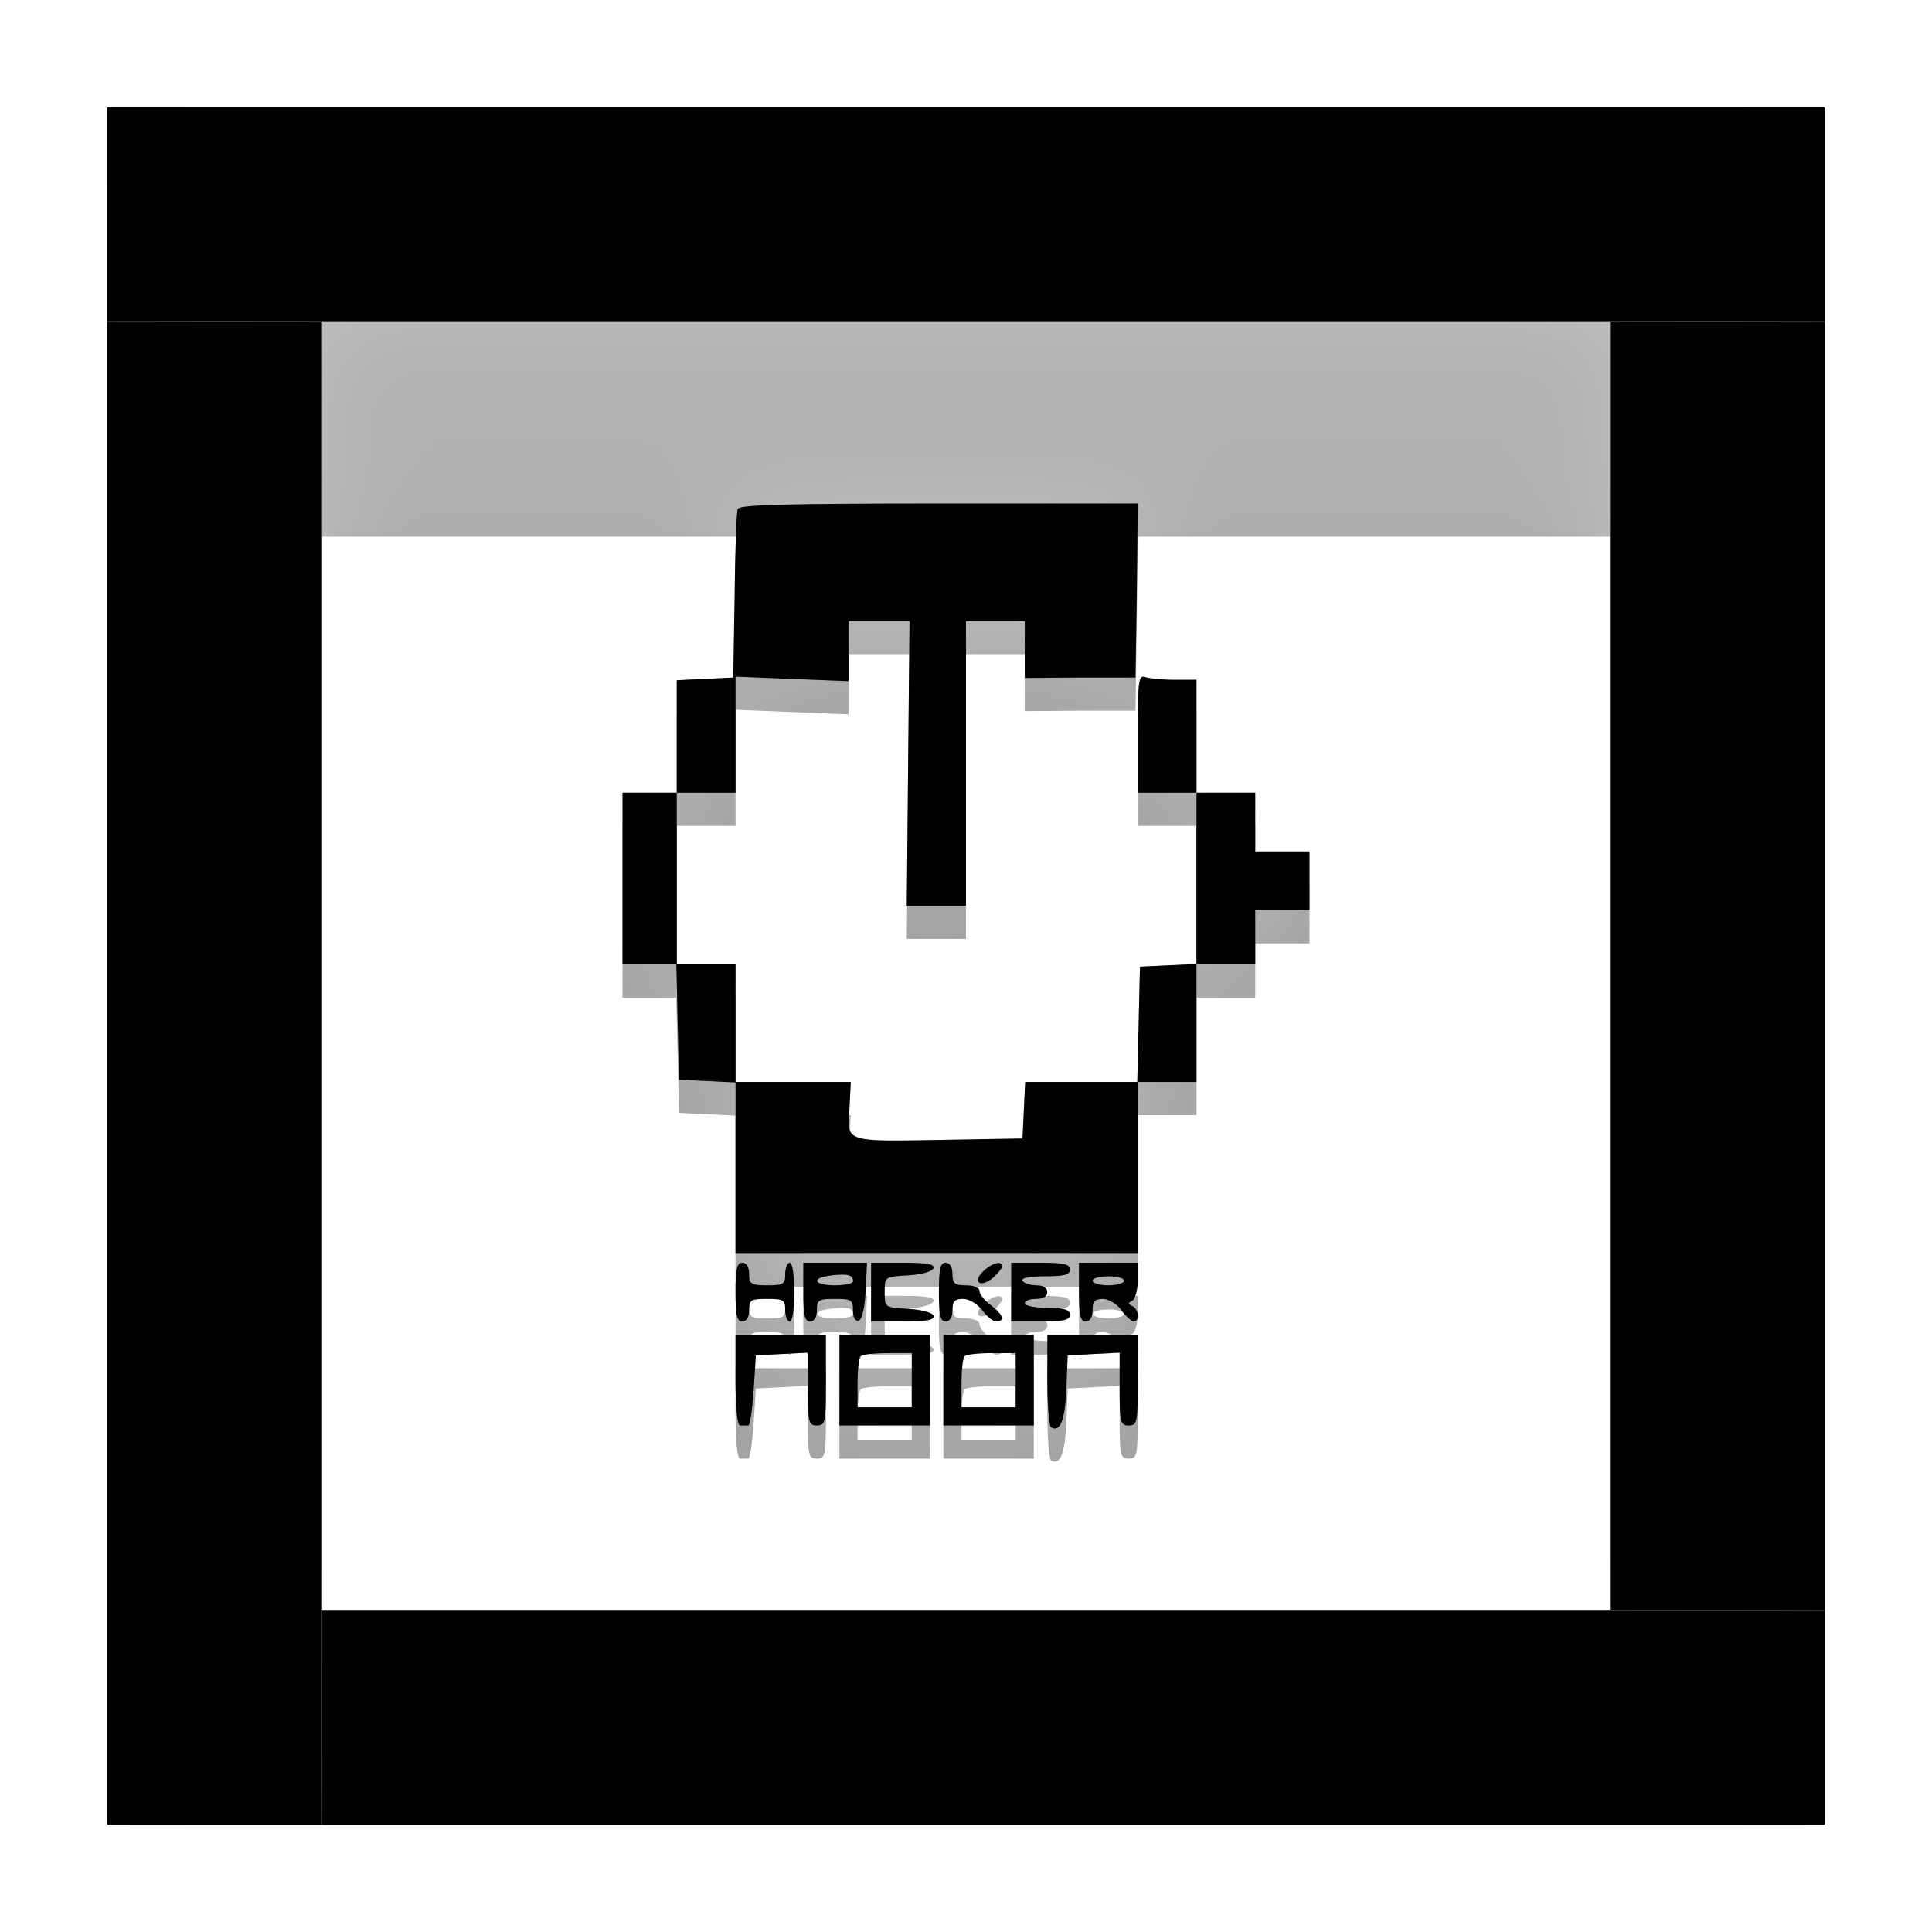
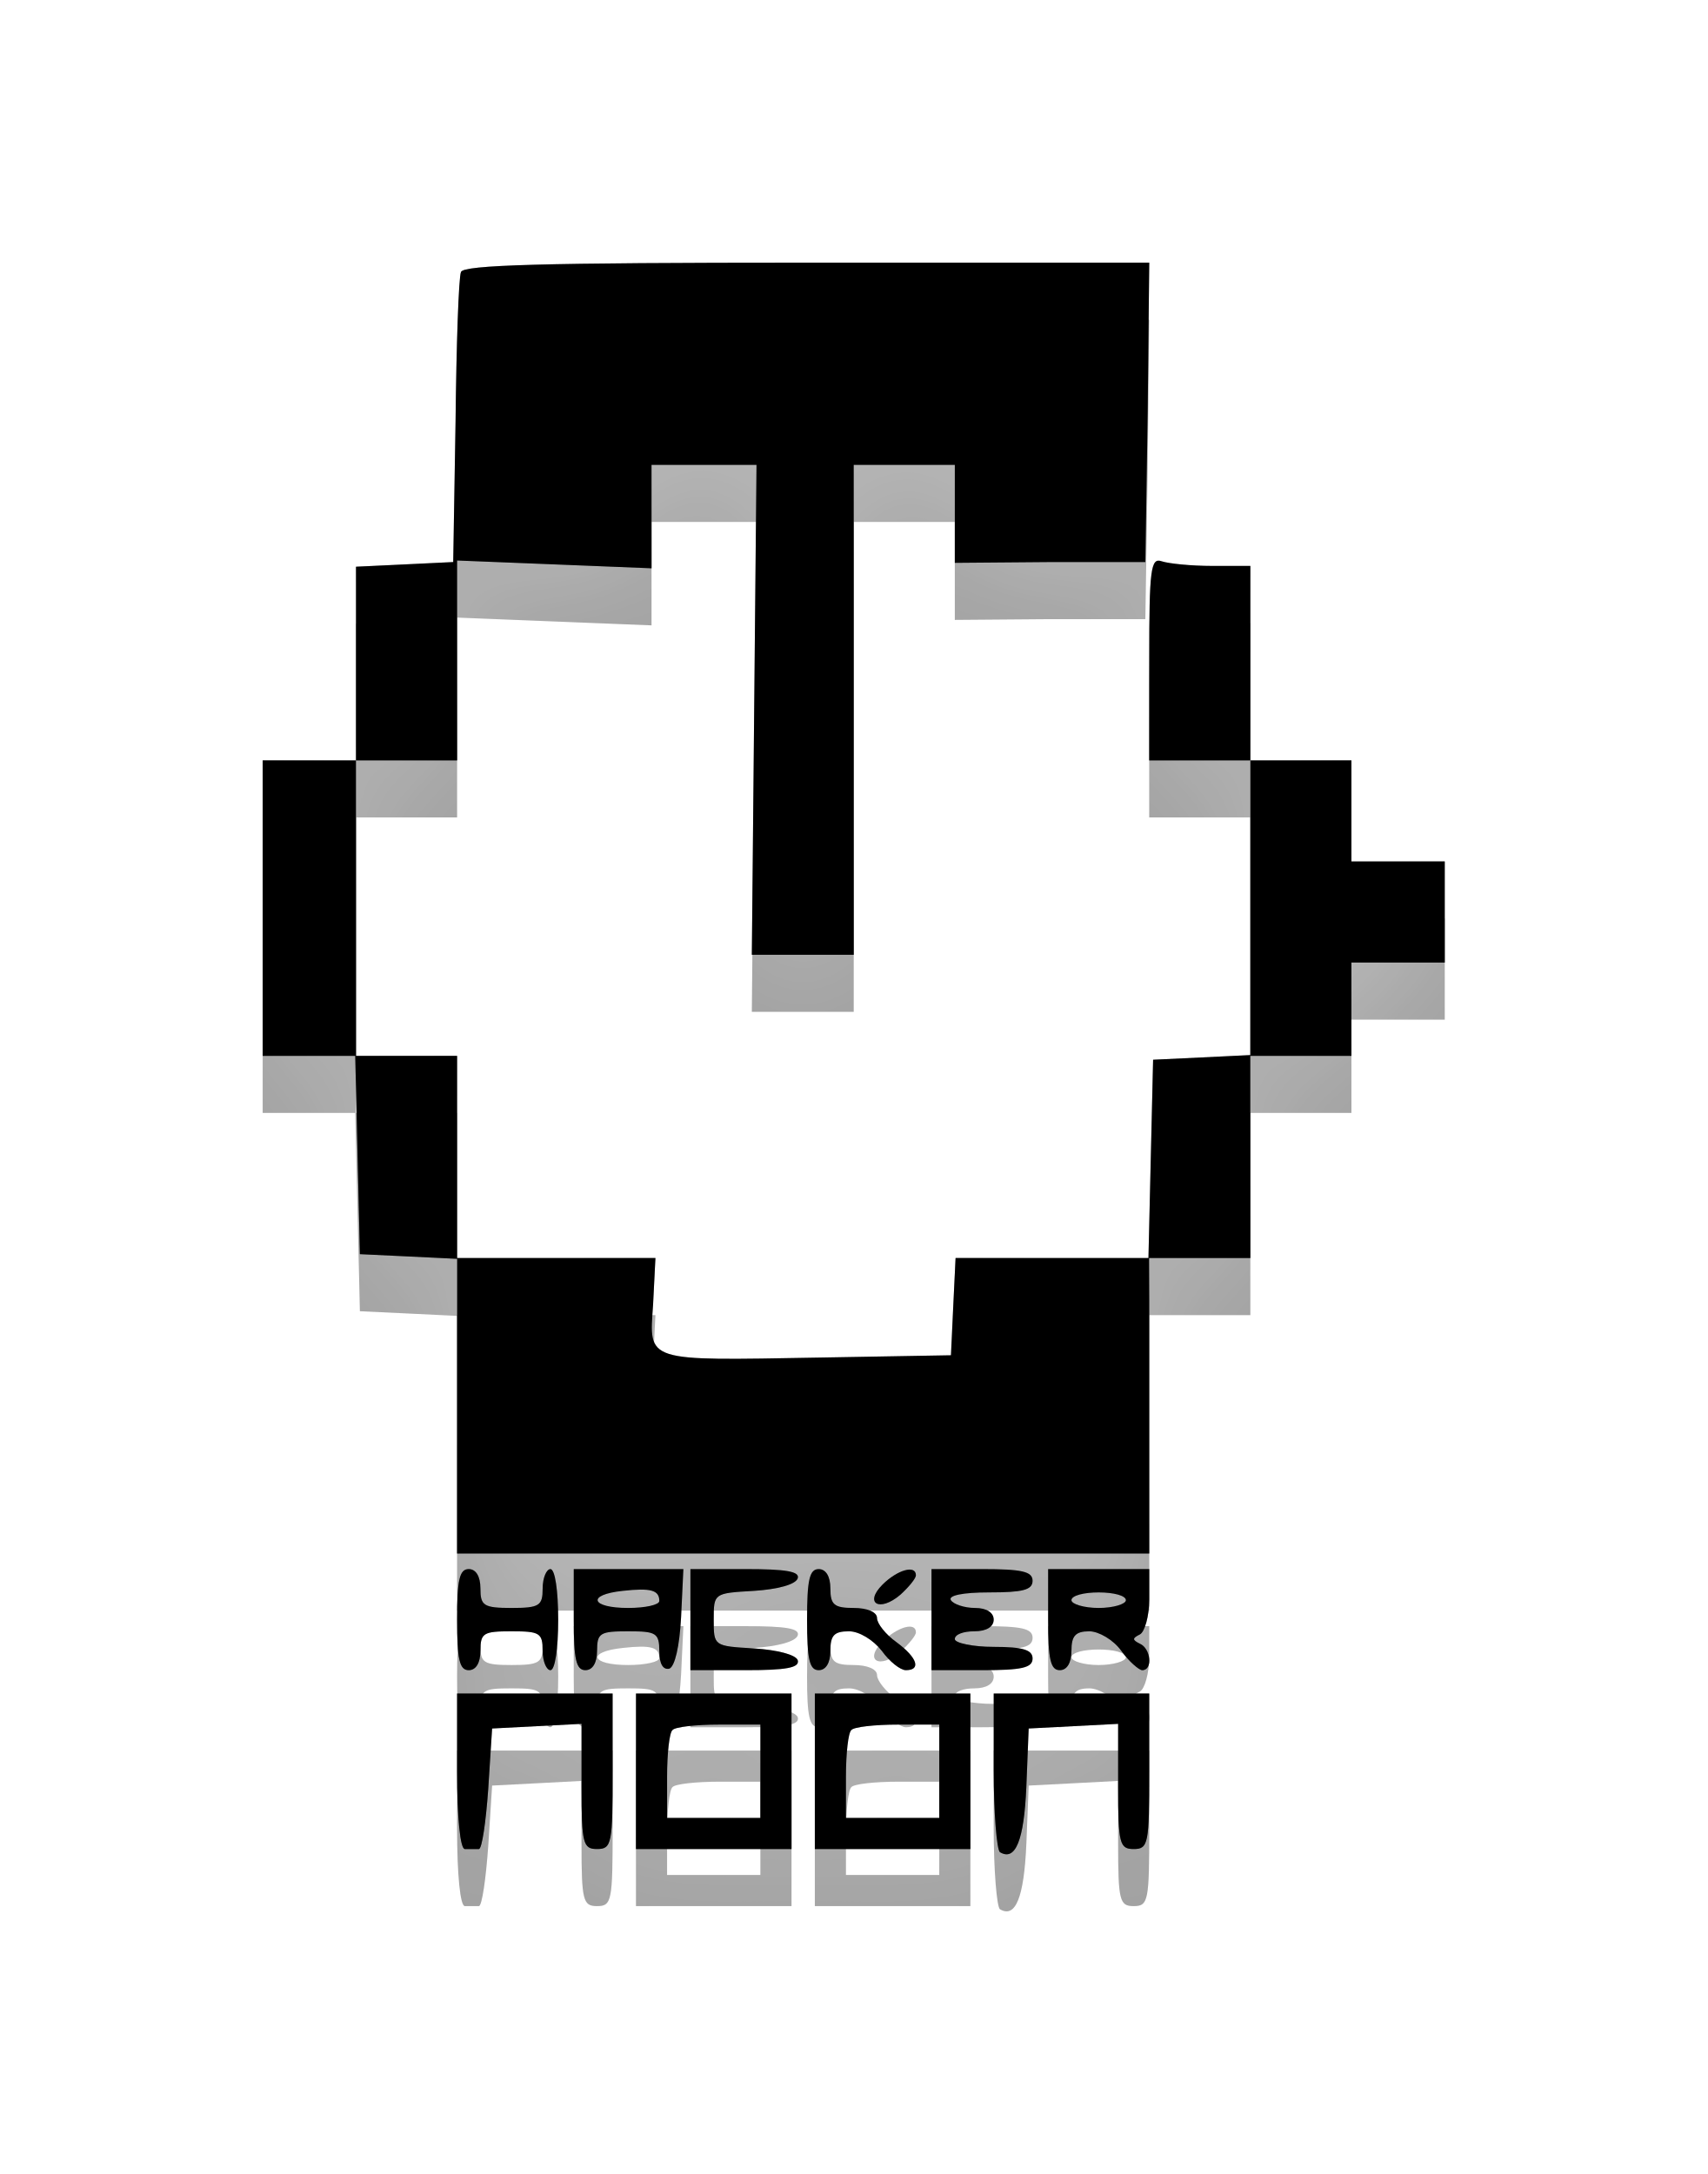
- <svg xmlns="http://www.w3.org/2000/svg" style="isolation:isolate" viewBox="455 1155 90 90" width="90pt" height="90pt">
-   <g filter="url(#tG71aISQnoRObiKPo9DDsXFVlwNwKGv5)">
-     <rect x="460" y="1160" width="80" height="10" transform="matrix(1,0,0,1,0,0)" fill="rgb(0,0,0)" />
-     <g opacity="0.24">
-       <rect x="470" y="1170" width="60" height="10" transform="matrix(1,0,0,1,0,0)" fill="rgb(0,0,0)" />
-     </g>
-     <rect x="460" y="1170" width="10" height="70" transform="matrix(1,0,0,1,0,0)" fill="rgb(0,0,0)" />
-     <rect x="470" y="1230" width="70" height="10" transform="matrix(1,0,0,1,0,0)" fill="rgb(0,0,0)" />
-     <rect x="530" y="1170" width="10" height="60" transform="matrix(1,0,0,1,0,0)" fill="rgb(0,0,0)" />
+ <svg xmlns="http://www.w3.org/2000/svg" style="isolation:isolate" viewBox="467.5 1158.616 65 82.767" width="65pt" height="82.767pt">
+   <g filter="url(#4rPcb8yHEpLxsVFjaM3n3V93OwYz5H7x)">
    <g style="opacity:0.27;">
-       <path d=" M 489.368 1180.253 C 489.305 1180.4 489.242 1182.232 489.221 1184.316 L 489.158 1188.105 L 487.853 1188.168 L 486.526 1188.232 L 486.526 1190.842 L 486.526 1193.474 L 485.263 1193.474 L 484 1193.474 L 484 1197.474 L 484 1201.474 L 485.263 1201.474 L 486.505 1201.474 L 486.568 1204.147 L 486.632 1206.842 L 487.958 1206.905 L 489.263 1206.968 L 489.263 1210.947 L 489.263 1214.947 L 498.632 1214.947 L 508 1214.947 L 508 1210.947 L 508 1206.947 L 509.368 1206.947 L 510.737 1206.947 L 510.737 1204.211 L 510.737 1201.474 L 512.105 1201.474 L 513.474 1201.474 L 513.474 1200.211 L 513.474 1198.947 L 514.737 1198.947 L 516 1198.947 L 516 1197.579 L 516 1196.211 L 514.737 1196.211 L 513.474 1196.211 L 513.474 1194.842 L 513.474 1193.474 L 512.105 1193.474 L 510.737 1193.474 L 510.737 1190.842 L 510.737 1188.211 L 509.705 1188.211 C 509.137 1188.211 508.526 1188.147 508.337 1188.084 C 508.042 1187.979 508 1188.295 508 1190.716 L 508 1193.474 L 509.368 1193.474 L 510.737 1193.474 L 510.737 1197.474 L 510.737 1201.453 L 509.432 1201.516 L 508.105 1201.579 L 508.042 1204.253 L 507.979 1206.947 L 505.368 1206.947 L 502.758 1206.947 L 502.695 1208.253 L 502.632 1209.579 L 499.053 1209.642 C 494.316 1209.726 494.463 1209.768 494.568 1208.211 L 494.632 1206.947 L 491.958 1206.947 L 489.263 1206.947 L 489.263 1204.211 L 489.263 1201.474 L 487.895 1201.474 L 486.526 1201.474 L 486.526 1197.474 L 486.526 1193.474 L 487.895 1193.474 L 489.263 1193.474 L 489.263 1190.779 L 489.263 1188.063 L 491.895 1188.168 L 494.526 1188.274 L 494.526 1186.863 L 494.526 1185.474 L 495.958 1185.474 L 497.368 1185.474 L 497.305 1192.105 L 497.242 1198.737 L 498.632 1198.737 L 500 1198.737 L 500 1192.105 L 500 1185.474 L 501.368 1185.474 L 502.737 1185.474 L 502.737 1186.8 L 502.737 1188.126 L 505.326 1188.105 L 507.895 1188.105 L 507.958 1184.042 L 508 1180 L 498.737 1180 C 491.516 1180 489.432 1180.063 489.368 1180.253 Z " fill="rgb(0,0,0)" />
-       <path d=" M 489.263 1216.737 C 489.263 1217.811 489.326 1218.105 489.579 1218.105 C 489.768 1218.105 489.895 1217.916 489.895 1217.579 C 489.895 1217.095 489.979 1217.053 490.737 1217.053 C 491.495 1217.053 491.579 1217.095 491.579 1217.579 C 491.579 1217.874 491.684 1218.105 491.789 1218.105 C 491.916 1218.105 492 1217.516 492 1216.737 C 492 1215.958 491.916 1215.368 491.789 1215.368 C 491.684 1215.368 491.579 1215.6 491.579 1215.895 C 491.579 1216.358 491.495 1216.421 490.737 1216.421 C 489.979 1216.421 489.895 1216.358 489.895 1215.895 C 489.895 1215.558 489.768 1215.368 489.579 1215.368 C 489.326 1215.368 489.263 1215.663 489.263 1216.737 Z " fill="rgb(0,0,0)" />
-       <path d=" M 492.421 1216.737 C 492.421 1217.811 492.484 1218.105 492.737 1218.105 C 492.926 1218.105 493.053 1217.916 493.053 1217.579 C 493.053 1217.095 493.137 1217.053 493.895 1217.053 C 494.653 1217.053 494.737 1217.095 494.737 1217.6 C 494.737 1217.937 494.842 1218.105 495.011 1218.063 C 495.158 1218 495.284 1217.474 495.326 1216.674 L 495.389 1215.368 L 493.895 1215.368 L 492.421 1215.368 L 492.421 1216.737 Z  M 494.737 1216.232 C 494.737 1216.337 494.358 1216.421 493.895 1216.421 C 492.884 1216.421 492.758 1216.063 493.747 1215.958 C 494.505 1215.874 494.737 1215.937 494.737 1216.232 Z " fill="rgb(0,0,0)" />
-       <path d=" M 495.579 1216.737 L 495.579 1218.105 L 497.074 1218.105 C 498.168 1218.105 498.547 1218.042 498.484 1217.832 C 498.421 1217.684 497.937 1217.558 497.305 1217.516 C 496.211 1217.453 496.211 1217.453 496.211 1216.737 C 496.211 1216.021 496.211 1216.021 497.305 1215.958 C 497.937 1215.916 498.421 1215.789 498.484 1215.621 C 498.547 1215.432 498.168 1215.368 497.074 1215.368 L 495.579 1215.368 L 495.579 1216.737 Z " fill="rgb(0,0,0)" />
-       <path d=" M 498.737 1216.737 C 498.737 1217.811 498.8 1218.105 499.053 1218.105 C 499.242 1218.105 499.368 1217.916 499.368 1217.579 C 499.368 1217.158 499.474 1217.053 499.874 1217.053 C 500.147 1217.053 500.526 1217.284 500.758 1217.579 C 500.968 1217.874 501.263 1218.105 501.411 1218.105 C 501.832 1218.105 501.726 1217.768 501.158 1217.347 C 500.863 1217.137 500.632 1216.842 500.632 1216.695 C 500.632 1216.526 500.358 1216.421 500 1216.421 C 499.474 1216.421 499.368 1216.337 499.368 1215.895 C 499.368 1215.558 499.242 1215.368 499.053 1215.368 C 498.8 1215.368 498.737 1215.663 498.737 1216.737 Z " fill="rgb(0,0,0)" />
-       <path d=" M 500.779 1215.789 C 500.274 1216.295 500.695 1216.547 501.263 1216.063 C 501.495 1215.853 501.684 1215.621 501.684 1215.537 C 501.684 1215.242 501.179 1215.389 500.779 1215.789 Z " fill="rgb(0,0,0)" />
-       <path d=" M 502.105 1216.737 L 502.105 1218.105 L 503.474 1218.105 C 504.547 1218.105 504.842 1218.042 504.842 1217.789 C 504.842 1217.558 504.589 1217.474 503.789 1217.474 C 503.221 1217.474 502.737 1217.368 502.737 1217.263 C 502.737 1217.137 502.968 1217.053 503.263 1217.053 C 503.6 1217.053 503.789 1216.926 503.789 1216.737 C 503.789 1216.547 503.6 1216.421 503.284 1216.421 C 502.989 1216.421 502.695 1216.316 502.632 1216.211 C 502.547 1216.084 502.947 1216 503.663 1216 C 504.568 1216 504.842 1215.937 504.842 1215.684 C 504.842 1215.432 504.547 1215.368 503.474 1215.368 L 502.105 1215.368 L 502.105 1216.737 Z " fill="rgb(0,0,0)" />
-       <path d=" M 505.263 1216.737 C 505.263 1217.811 505.326 1218.105 505.579 1218.105 C 505.768 1218.105 505.895 1217.916 505.895 1217.579 C 505.895 1217.179 506 1217.053 506.379 1217.053 C 506.632 1217.053 507.032 1217.284 507.242 1217.579 C 507.453 1217.874 507.726 1218.105 507.811 1218.105 C 508.105 1218.105 508.042 1217.516 507.747 1217.389 C 507.537 1217.284 507.537 1217.242 507.747 1217.137 C 507.874 1217.074 508 1216.653 508 1216.189 L 508 1215.368 L 506.632 1215.368 L 505.263 1215.368 L 505.263 1216.737 Z  M 507.368 1216.211 C 507.368 1216.316 507.032 1216.421 506.632 1216.421 C 506.232 1216.421 505.895 1216.316 505.895 1216.211 C 505.895 1216.084 506.232 1216 506.632 1216 C 507.032 1216 507.368 1216.084 507.368 1216.211 Z " fill="rgb(0,0,0)" />
-       <path d=" M 489.263 1220.842 C 489.263 1222.105 489.347 1222.947 489.474 1222.947 C 489.6 1222.947 489.747 1222.947 489.853 1222.947 C 489.937 1222.947 490.042 1222.211 490.105 1221.326 L 490.211 1219.684 L 491.432 1219.621 L 492.632 1219.558 L 492.632 1221.263 C 492.632 1222.8 492.674 1222.947 493.053 1222.947 C 493.453 1222.947 493.474 1222.8 493.474 1220.842 L 493.474 1218.737 L 491.368 1218.737 L 489.263 1218.737 L 489.263 1220.842 Z " fill="rgb(0,0,0)" />
-       <path d=" M 494.105 1220.842 L 494.105 1222.947 L 496.211 1222.947 L 498.316 1222.947 L 498.316 1220.842 L 498.316 1218.737 L 496.211 1218.737 L 494.105 1218.737 L 494.105 1220.842 Z  M 497.474 1220.842 L 497.474 1222.105 L 496.211 1222.105 L 494.947 1222.105 L 494.947 1220.989 C 494.947 1220.358 495.011 1219.789 495.095 1219.726 C 495.158 1219.642 495.726 1219.579 496.358 1219.579 L 497.474 1219.579 L 497.474 1220.842 Z " fill="rgb(0,0,0)" />
-       <path d=" M 498.947 1220.842 L 498.947 1222.947 L 501.053 1222.947 L 503.158 1222.947 L 503.158 1220.842 L 503.158 1218.737 L 501.053 1218.737 L 498.947 1218.737 L 498.947 1220.842 Z  M 502.316 1220.842 L 502.316 1222.105 L 501.053 1222.105 L 499.789 1222.105 L 499.789 1220.989 C 499.789 1220.358 499.853 1219.789 499.937 1219.726 C 500 1219.642 500.568 1219.579 501.2 1219.579 L 502.316 1219.579 L 502.316 1220.842 Z " fill="rgb(0,0,0)" />
-       <path d=" M 503.789 1220.821 C 503.789 1221.979 503.874 1222.968 503.958 1223.032 C 504.379 1223.284 504.611 1222.716 504.674 1221.263 L 504.737 1219.684 L 505.958 1219.621 L 507.158 1219.558 L 507.158 1221.263 C 507.158 1222.8 507.2 1222.947 507.579 1222.947 C 507.979 1222.947 508 1222.8 508 1220.842 L 508 1218.737 L 505.895 1218.737 L 503.789 1218.737 L 503.789 1220.821 Z " fill="rgb(0,0,0)" />
+       <path d=" M 485.049 1171.144 C 484.961 1171.351 484.872 1173.927 484.842 1176.858 L 484.753 1182.187 L 482.918 1182.276 L 481.053 1182.364 L 481.053 1186.036 L 481.053 1189.736 L 479.276 1189.736 L 477.5 1189.736 L 477.5 1195.361 L 477.5 1200.986 L 479.276 1200.986 L 481.023 1200.986 L 481.112 1204.746 L 481.201 1208.536 L 483.066 1208.624 L 484.901 1208.713 L 484.901 1214.309 L 484.901 1219.934 L 498.076 1219.934 L 511.25 1219.934 L 511.25 1214.309 L 511.25 1208.684 L 513.174 1208.684 L 515.099 1208.684 L 515.099 1204.835 L 515.099 1200.986 L 517.023 1200.986 L 518.947 1200.986 L 518.947 1199.21 L 518.947 1197.434 L 520.724 1197.434 L 522.5 1197.434 L 522.5 1195.509 L 522.5 1193.585 L 520.724 1193.585 L 518.947 1193.585 L 518.947 1191.661 L 518.947 1189.736 L 517.023 1189.736 L 515.099 1189.736 L 515.099 1186.036 L 515.099 1182.335 L 513.648 1182.335 C 512.849 1182.335 511.99 1182.246 511.724 1182.157 C 511.309 1182.009 511.25 1182.453 511.25 1185.858 L 511.25 1189.736 L 513.174 1189.736 L 515.099 1189.736 L 515.099 1195.361 L 515.099 1200.957 L 513.263 1201.045 L 511.398 1201.134 L 511.309 1204.894 L 511.22 1208.684 L 507.549 1208.684 L 503.878 1208.684 L 503.789 1210.519 L 503.701 1212.384 L 498.668 1212.473 C 492.007 1212.591 492.214 1212.651 492.362 1210.46 L 492.451 1208.684 L 488.691 1208.684 L 484.901 1208.684 L 484.901 1204.835 L 484.901 1200.986 L 482.977 1200.986 L 481.053 1200.986 L 481.053 1195.361 L 481.053 1189.736 L 482.977 1189.736 L 484.901 1189.736 L 484.901 1185.947 L 484.901 1182.128 L 488.602 1182.276 L 492.303 1182.424 L 492.303 1180.44 L 492.303 1178.486 L 494.316 1178.486 L 496.299 1178.486 L 496.211 1187.812 L 496.122 1197.137 L 498.076 1197.137 L 500 1197.137 L 500 1187.812 L 500 1178.486 L 501.924 1178.486 L 503.849 1178.486 L 503.849 1180.351 L 503.849 1182.216 L 507.49 1182.187 L 511.102 1182.187 L 511.191 1176.473 L 511.25 1170.789 L 498.224 1170.789 C 488.069 1170.789 485.138 1170.878 485.049 1171.144 Z " fill="rgb(0,0,0)" />
+       <path d=" M 484.901 1222.45 C 484.901 1223.96 484.99 1224.374 485.345 1224.374 C 485.612 1224.374 485.789 1224.108 485.789 1223.634 C 485.789 1222.953 485.908 1222.894 486.974 1222.894 C 488.039 1222.894 488.158 1222.953 488.158 1223.634 C 488.158 1224.049 488.306 1224.374 488.454 1224.374 C 488.632 1224.374 488.75 1223.545 488.75 1222.45 C 488.75 1221.355 488.632 1220.526 488.454 1220.526 C 488.306 1220.526 488.158 1220.851 488.158 1221.266 C 488.158 1221.917 488.039 1222.006 486.974 1222.006 C 485.908 1222.006 485.789 1221.917 485.789 1221.266 C 485.789 1220.792 485.612 1220.526 485.345 1220.526 C 484.99 1220.526 484.901 1220.94 484.901 1222.45 Z " fill="rgb(0,0,0)" />
+       <path d=" M 489.342 1222.45 C 489.342 1223.96 489.431 1224.374 489.786 1224.374 C 490.053 1224.374 490.23 1224.108 490.23 1223.634 C 490.23 1222.953 490.349 1222.894 491.414 1222.894 C 492.48 1222.894 492.599 1222.953 492.599 1223.664 C 492.599 1224.137 492.747 1224.374 492.984 1224.315 C 493.191 1224.226 493.368 1223.486 493.428 1222.361 L 493.516 1220.526 L 491.414 1220.526 L 489.342 1220.526 L 489.342 1222.45 Z  M 492.599 1221.739 C 492.599 1221.887 492.066 1222.006 491.414 1222.006 C 489.993 1222.006 489.816 1221.503 491.207 1221.355 C 492.273 1221.236 492.599 1221.325 492.599 1221.739 Z " fill="rgb(0,0,0)" />
+       <path d=" M 493.783 1222.45 L 493.783 1224.374 L 495.885 1224.374 C 497.424 1224.374 497.957 1224.286 497.868 1223.989 C 497.78 1223.782 497.099 1223.605 496.211 1223.545 C 494.671 1223.457 494.671 1223.457 494.671 1222.45 C 494.671 1221.443 494.671 1221.443 496.211 1221.355 C 497.099 1221.295 497.78 1221.118 497.868 1220.881 C 497.957 1220.614 497.424 1220.526 495.885 1220.526 L 493.783 1220.526 L 493.783 1222.45 Z " fill="rgb(0,0,0)" />
+       <path d=" M 498.224 1222.45 C 498.224 1223.96 498.312 1224.374 498.668 1224.374 C 498.934 1224.374 499.112 1224.108 499.112 1223.634 C 499.112 1223.042 499.26 1222.894 499.822 1222.894 C 500.207 1222.894 500.74 1223.22 501.066 1223.634 C 501.362 1224.049 501.776 1224.374 501.984 1224.374 C 502.576 1224.374 502.428 1223.901 501.628 1223.309 C 501.214 1223.012 500.888 1222.598 500.888 1222.391 C 500.888 1222.154 500.503 1222.006 500 1222.006 C 499.26 1222.006 499.112 1221.887 499.112 1221.266 C 499.112 1220.792 498.934 1220.526 498.668 1220.526 C 498.312 1220.526 498.224 1220.94 498.224 1222.45 Z " fill="rgb(0,0,0)" />
+       <path d=" M 501.095 1221.118 C 500.385 1221.828 500.977 1222.184 501.776 1221.503 C 502.102 1221.207 502.368 1220.881 502.368 1220.762 C 502.368 1220.348 501.658 1220.555 501.095 1221.118 Z " fill="rgb(0,0,0)" />
+       <path d=" M 502.961 1222.45 L 502.961 1224.374 L 504.885 1224.374 C 506.395 1224.374 506.809 1224.286 506.809 1223.93 C 506.809 1223.605 506.454 1223.486 505.329 1223.486 C 504.53 1223.486 503.849 1223.338 503.849 1223.19 C 503.849 1223.012 504.174 1222.894 504.589 1222.894 C 505.062 1222.894 505.329 1222.716 505.329 1222.45 C 505.329 1222.184 505.062 1222.006 504.618 1222.006 C 504.204 1222.006 503.789 1221.858 503.701 1221.71 C 503.582 1221.532 504.145 1221.414 505.151 1221.414 C 506.424 1221.414 506.809 1221.325 506.809 1220.97 C 506.809 1220.614 506.395 1220.526 504.885 1220.526 L 502.961 1220.526 L 502.961 1222.45 Z " fill="rgb(0,0,0)" />
+       <path d=" M 507.401 1222.45 C 507.401 1223.96 507.49 1224.374 507.845 1224.374 C 508.112 1224.374 508.289 1224.108 508.289 1223.634 C 508.289 1223.072 508.437 1222.894 508.97 1222.894 C 509.326 1222.894 509.888 1223.22 510.184 1223.634 C 510.48 1224.049 510.865 1224.374 510.984 1224.374 C 511.398 1224.374 511.309 1223.545 510.895 1223.368 C 510.599 1223.22 510.599 1223.161 510.895 1223.012 C 511.072 1222.924 511.25 1222.332 511.25 1221.68 L 511.25 1220.526 L 509.326 1220.526 L 507.401 1220.526 L 507.401 1222.45 Z  M 510.362 1221.71 C 510.362 1221.858 509.888 1222.006 509.326 1222.006 C 508.763 1222.006 508.289 1221.858 508.289 1221.71 C 508.289 1221.532 508.763 1221.414 509.326 1221.414 C 509.888 1221.414 510.362 1221.532 510.362 1221.71 Z " fill="rgb(0,0,0)" />
+       <path d=" M 484.901 1228.223 C 484.901 1229.999 485.02 1231.184 485.197 1231.184 C 485.375 1231.184 485.582 1231.184 485.73 1231.184 C 485.849 1231.184 485.997 1230.147 486.086 1228.904 L 486.234 1226.595 L 487.951 1226.506 L 489.638 1226.417 L 489.638 1228.815 C 489.638 1230.976 489.697 1231.184 490.23 1231.184 C 490.793 1231.184 490.822 1230.976 490.822 1228.223 L 490.822 1225.262 L 487.862 1225.262 L 484.901 1225.262 L 484.901 1228.223 Z " fill="rgb(0,0,0)" />
+       <path d=" M 491.711 1228.223 L 491.711 1231.184 L 494.671 1231.184 L 497.632 1231.184 L 497.632 1228.223 L 497.632 1225.262 L 494.671 1225.262 L 491.711 1225.262 L 491.711 1228.223 Z  M 496.447 1228.223 L 496.447 1229.999 L 494.671 1229.999 L 492.895 1229.999 L 492.895 1228.43 C 492.895 1227.542 492.984 1226.743 493.102 1226.654 C 493.191 1226.536 493.99 1226.447 494.878 1226.447 L 496.447 1226.447 L 496.447 1228.223 Z " fill="rgb(0,0,0)" />
+       <path d=" M 498.52 1228.223 L 498.52 1231.184 L 501.48 1231.184 L 504.441 1231.184 L 504.441 1228.223 L 504.441 1225.262 L 501.48 1225.262 L 498.52 1225.262 L 498.52 1228.223 Z  M 503.257 1228.223 L 503.257 1229.999 L 501.48 1229.999 L 499.704 1229.999 L 499.704 1228.43 C 499.704 1227.542 499.793 1226.743 499.911 1226.654 C 500 1226.536 500.799 1226.447 501.687 1226.447 L 503.257 1226.447 L 503.257 1228.223 Z " fill="rgb(0,0,0)" />
+       <path d=" M 505.329 1228.193 C 505.329 1229.822 505.447 1231.213 505.566 1231.302 C 506.158 1231.657 506.484 1230.858 506.572 1228.815 L 506.661 1226.595 L 508.378 1226.506 L 510.066 1226.417 L 510.066 1228.815 C 510.066 1230.976 510.125 1231.184 510.658 1231.184 C 511.22 1231.184 511.25 1230.976 511.25 1228.223 L 511.25 1225.262 L 508.289 1225.262 L 505.329 1225.262 L 505.329 1228.193 Z " fill="rgb(0,0,0)" />
    </g>
    <g>
-       <path d=" M 489.368 1178.708 C 489.305 1178.855 489.242 1180.687 489.221 1182.771 L 489.158 1186.56 L 487.853 1186.624 L 486.526 1186.687 L 486.526 1189.297 L 486.526 1191.929 L 485.263 1191.929 L 484 1191.929 L 484 1195.929 L 484 1199.929 L 485.263 1199.929 L 486.505 1199.929 L 486.568 1202.603 L 486.632 1205.297 L 487.958 1205.36 L 489.263 1205.424 L 489.263 1209.403 L 489.263 1213.403 L 498.632 1213.403 L 508 1213.403 L 508 1209.403 L 508 1205.403 L 509.368 1205.403 L 510.737 1205.403 L 510.737 1202.666 L 510.737 1199.929 L 512.105 1199.929 L 513.474 1199.929 L 513.474 1198.666 L 513.474 1197.403 L 514.737 1197.403 L 516 1197.403 L 516 1196.034 L 516 1194.666 L 514.737 1194.666 L 513.474 1194.666 L 513.474 1193.297 L 513.474 1191.929 L 512.105 1191.929 L 510.737 1191.929 L 510.737 1189.297 L 510.737 1186.666 L 509.705 1186.666 C 509.137 1186.666 508.526 1186.603 508.337 1186.539 C 508.042 1186.434 508 1186.75 508 1189.171 L 508 1191.929 L 509.368 1191.929 L 510.737 1191.929 L 510.737 1195.929 L 510.737 1199.908 L 509.432 1199.971 L 508.105 1200.034 L 508.042 1202.708 L 507.979 1205.403 L 505.368 1205.403 L 502.758 1205.403 L 502.695 1206.708 L 502.632 1208.034 L 499.053 1208.097 C 494.316 1208.181 494.463 1208.224 494.568 1206.666 L 494.632 1205.403 L 491.958 1205.403 L 489.263 1205.403 L 489.263 1202.666 L 489.263 1199.929 L 487.895 1199.929 L 486.526 1199.929 L 486.526 1195.929 L 486.526 1191.929 L 487.895 1191.929 L 489.263 1191.929 L 489.263 1189.234 L 489.263 1186.518 L 491.895 1186.624 L 494.526 1186.729 L 494.526 1185.318 L 494.526 1183.929 L 495.958 1183.929 L 497.368 1183.929 L 497.305 1190.56 L 497.242 1197.192 L 498.632 1197.192 L 500 1197.192 L 500 1190.56 L 500 1183.929 L 501.368 1183.929 L 502.737 1183.929 L 502.737 1185.255 L 502.737 1186.581 L 505.326 1186.56 L 507.895 1186.56 L 507.958 1182.497 L 508 1178.455 L 498.737 1178.455 C 491.516 1178.455 489.432 1178.518 489.368 1178.708 Z " fill="rgb(0,0,0)" />
-       <path d=" M 489.263 1215.192 C 489.263 1216.266 489.326 1216.56 489.579 1216.56 C 489.768 1216.56 489.895 1216.371 489.895 1216.034 C 489.895 1215.55 489.979 1215.508 490.737 1215.508 C 491.495 1215.508 491.579 1215.55 491.579 1216.034 C 491.579 1216.329 491.684 1216.56 491.789 1216.56 C 491.916 1216.56 492 1215.971 492 1215.192 C 492 1214.413 491.916 1213.824 491.789 1213.824 C 491.684 1213.824 491.579 1214.055 491.579 1214.35 C 491.579 1214.813 491.495 1214.876 490.737 1214.876 C 489.979 1214.876 489.895 1214.813 489.895 1214.35 C 489.895 1214.013 489.768 1213.824 489.579 1213.824 C 489.326 1213.824 489.263 1214.118 489.263 1215.192 Z " fill="rgb(0,0,0)" />
-       <path d=" M 492.421 1215.192 C 492.421 1216.266 492.484 1216.56 492.737 1216.56 C 492.926 1216.56 493.053 1216.371 493.053 1216.034 C 493.053 1215.55 493.137 1215.508 493.895 1215.508 C 494.653 1215.508 494.737 1215.55 494.737 1216.055 C 494.737 1216.392 494.842 1216.56 495.011 1216.518 C 495.158 1216.455 495.284 1215.929 495.326 1215.129 L 495.389 1213.824 L 493.895 1213.824 L 492.421 1213.824 L 492.421 1215.192 Z  M 494.737 1214.687 C 494.737 1214.792 494.358 1214.876 493.895 1214.876 C 492.884 1214.876 492.758 1214.518 493.747 1214.413 C 494.505 1214.329 494.737 1214.392 494.737 1214.687 Z " fill="rgb(0,0,0)" />
-       <path d=" M 495.579 1215.192 L 495.579 1216.56 L 497.074 1216.56 C 498.168 1216.56 498.547 1216.497 498.484 1216.287 C 498.421 1216.139 497.937 1216.013 497.305 1215.971 C 496.211 1215.908 496.211 1215.908 496.211 1215.192 C 496.211 1214.476 496.211 1214.476 497.305 1214.413 C 497.937 1214.371 498.421 1214.245 498.484 1214.076 C 498.547 1213.887 498.168 1213.824 497.074 1213.824 L 495.579 1213.824 L 495.579 1215.192 Z " fill="rgb(0,0,0)" />
-       <path d=" M 498.737 1215.192 C 498.737 1216.266 498.8 1216.56 499.053 1216.56 C 499.242 1216.56 499.368 1216.371 499.368 1216.034 C 499.368 1215.613 499.474 1215.508 499.874 1215.508 C 500.147 1215.508 500.526 1215.739 500.758 1216.034 C 500.968 1216.329 501.263 1216.56 501.411 1216.56 C 501.832 1216.56 501.726 1216.224 501.158 1215.803 C 500.863 1215.592 500.632 1215.297 500.632 1215.15 C 500.632 1214.981 500.358 1214.876 500 1214.876 C 499.474 1214.876 499.368 1214.792 499.368 1214.35 C 499.368 1214.013 499.242 1213.824 499.053 1213.824 C 498.8 1213.824 498.737 1214.118 498.737 1215.192 Z " fill="rgb(0,0,0)" />
-       <path d=" M 500.779 1214.245 C 500.274 1214.75 500.695 1215.003 501.263 1214.518 C 501.495 1214.308 501.684 1214.076 501.684 1213.992 C 501.684 1213.697 501.179 1213.845 500.779 1214.245 Z " fill="rgb(0,0,0)" />
-       <path d=" M 502.105 1215.192 L 502.105 1216.56 L 503.474 1216.56 C 504.547 1216.56 504.842 1216.497 504.842 1216.245 C 504.842 1216.013 504.589 1215.929 503.789 1215.929 C 503.221 1215.929 502.737 1215.824 502.737 1215.718 C 502.737 1215.592 502.968 1215.508 503.263 1215.508 C 503.6 1215.508 503.789 1215.381 503.789 1215.192 C 503.789 1215.003 503.6 1214.876 503.284 1214.876 C 502.989 1214.876 502.695 1214.771 502.632 1214.666 C 502.547 1214.539 502.947 1214.455 503.663 1214.455 C 504.568 1214.455 504.842 1214.392 504.842 1214.139 C 504.842 1213.887 504.547 1213.824 503.474 1213.824 L 502.105 1213.824 L 502.105 1215.192 Z " fill="rgb(0,0,0)" />
-       <path d=" M 505.263 1215.192 C 505.263 1216.266 505.326 1216.56 505.579 1216.56 C 505.768 1216.56 505.895 1216.371 505.895 1216.034 C 505.895 1215.634 506 1215.508 506.379 1215.508 C 506.632 1215.508 507.032 1215.739 507.242 1216.034 C 507.453 1216.329 507.726 1216.56 507.811 1216.56 C 508.105 1216.56 508.042 1215.971 507.747 1215.845 C 507.537 1215.739 507.537 1215.697 507.747 1215.592 C 507.874 1215.529 508 1215.108 508 1214.645 L 508 1213.824 L 506.632 1213.824 L 505.263 1213.824 L 505.263 1215.192 Z  M 507.368 1214.666 C 507.368 1214.771 507.032 1214.876 506.632 1214.876 C 506.232 1214.876 505.895 1214.771 505.895 1214.666 C 505.895 1214.539 506.232 1214.455 506.632 1214.455 C 507.032 1214.455 507.368 1214.539 507.368 1214.666 Z " fill="rgb(0,0,0)" />
-       <path d=" M 489.263 1219.297 C 489.263 1220.56 489.347 1221.403 489.474 1221.403 C 489.6 1221.403 489.747 1221.403 489.853 1221.403 C 489.937 1221.403 490.042 1220.666 490.105 1219.781 L 490.211 1218.139 L 491.432 1218.076 L 492.632 1218.013 L 492.632 1219.718 C 492.632 1221.255 492.674 1221.403 493.053 1221.403 C 493.453 1221.403 493.474 1221.255 493.474 1219.297 L 493.474 1217.192 L 491.368 1217.192 L 489.263 1217.192 L 489.263 1219.297 Z " fill="rgb(0,0,0)" />
-       <path d=" M 494.105 1219.297 L 494.105 1221.403 L 496.211 1221.403 L 498.316 1221.403 L 498.316 1219.297 L 498.316 1217.192 L 496.211 1217.192 L 494.105 1217.192 L 494.105 1219.297 Z  M 497.474 1219.297 L 497.474 1220.56 L 496.211 1220.56 L 494.947 1220.56 L 494.947 1219.445 C 494.947 1218.813 495.011 1218.245 495.095 1218.181 C 495.158 1218.097 495.726 1218.034 496.358 1218.034 L 497.474 1218.034 L 497.474 1219.297 Z " fill="rgb(0,0,0)" />
-       <path d=" M 498.947 1219.297 L 498.947 1221.403 L 501.053 1221.403 L 503.158 1221.403 L 503.158 1219.297 L 503.158 1217.192 L 501.053 1217.192 L 498.947 1217.192 L 498.947 1219.297 Z  M 502.316 1219.297 L 502.316 1220.56 L 501.053 1220.56 L 499.789 1220.56 L 499.789 1219.445 C 499.789 1218.813 499.853 1218.245 499.937 1218.181 C 500 1218.097 500.568 1218.034 501.2 1218.034 L 502.316 1218.034 L 502.316 1219.297 Z " fill="rgb(0,0,0)" />
-       <path d=" M 503.789 1219.276 C 503.789 1220.434 503.874 1221.424 503.958 1221.487 C 504.379 1221.739 504.611 1221.171 504.674 1219.718 L 504.737 1218.139 L 505.958 1218.076 L 507.158 1218.013 L 507.158 1219.718 C 507.158 1221.255 507.2 1221.403 507.579 1221.403 C 507.979 1221.403 508 1221.255 508 1219.297 L 508 1217.192 L 505.895 1217.192 L 503.789 1217.192 L 503.789 1219.276 Z " fill="rgb(0,0,0)" />
+       <path d=" M 485.049 1168.972 C 484.961 1169.179 484.872 1171.755 484.842 1174.685 L 484.753 1180.014 L 482.918 1180.103 L 481.053 1180.192 L 481.053 1183.863 L 481.053 1187.564 L 479.276 1187.564 L 477.5 1187.564 L 477.5 1193.189 L 477.5 1198.814 L 479.276 1198.814 L 481.023 1198.814 L 481.112 1202.574 L 481.201 1206.363 L 483.066 1206.452 L 484.901 1206.541 L 484.901 1212.136 L 484.901 1217.761 L 498.076 1217.761 L 511.25 1217.761 L 511.25 1212.136 L 511.25 1206.511 L 513.174 1206.511 L 515.099 1206.511 L 515.099 1202.662 L 515.099 1198.814 L 517.023 1198.814 L 518.947 1198.814 L 518.947 1197.037 L 518.947 1195.261 L 520.724 1195.261 L 522.5 1195.261 L 522.5 1193.337 L 522.5 1191.412 L 520.724 1191.412 L 518.947 1191.412 L 518.947 1189.488 L 518.947 1187.564 L 517.023 1187.564 L 515.099 1187.564 L 515.099 1183.863 L 515.099 1180.162 L 513.648 1180.162 C 512.849 1180.162 511.99 1180.074 511.724 1179.985 C 511.309 1179.837 511.25 1180.281 511.25 1183.685 L 511.25 1187.564 L 513.174 1187.564 L 515.099 1187.564 L 515.099 1193.189 L 515.099 1198.784 L 513.263 1198.873 L 511.398 1198.962 L 511.309 1202.722 L 511.22 1206.511 L 507.549 1206.511 L 503.878 1206.511 L 503.789 1208.347 L 503.701 1210.212 L 498.668 1210.301 C 492.007 1210.419 492.214 1210.478 492.362 1208.287 L 492.451 1206.511 L 488.691 1206.511 L 484.901 1206.511 L 484.901 1202.662 L 484.901 1198.814 L 482.977 1198.814 L 481.053 1198.814 L 481.053 1193.189 L 481.053 1187.564 L 482.977 1187.564 L 484.901 1187.564 L 484.901 1183.774 L 484.901 1179.955 L 488.602 1180.103 L 492.303 1180.251 L 492.303 1178.268 L 492.303 1176.314 L 494.316 1176.314 L 496.299 1176.314 L 496.211 1185.639 L 496.122 1194.965 L 498.076 1194.965 L 500 1194.965 L 500 1185.639 L 500 1176.314 L 501.924 1176.314 L 503.849 1176.314 L 503.849 1178.179 L 503.849 1180.044 L 507.49 1180.014 L 511.102 1180.014 L 511.191 1174.301 L 511.25 1168.616 L 498.224 1168.616 C 488.069 1168.616 485.138 1168.705 485.049 1168.972 Z " fill="rgb(0,0,0)" />
+       <path d=" M 484.901 1220.278 C 484.901 1221.787 484.99 1222.202 485.345 1222.202 C 485.612 1222.202 485.789 1221.935 485.789 1221.462 C 485.789 1220.781 485.908 1220.722 486.974 1220.722 C 488.039 1220.722 488.158 1220.781 488.158 1221.462 C 488.158 1221.876 488.306 1222.202 488.454 1222.202 C 488.632 1222.202 488.75 1221.373 488.75 1220.278 C 488.75 1219.182 488.632 1218.353 488.454 1218.353 C 488.306 1218.353 488.158 1218.679 488.158 1219.093 C 488.158 1219.745 488.039 1219.833 486.974 1219.833 C 485.908 1219.833 485.789 1219.745 485.789 1219.093 C 485.789 1218.62 485.612 1218.353 485.345 1218.353 C 484.99 1218.353 484.901 1218.768 484.901 1220.278 Z " fill="rgb(0,0,0)" />
+       <path d=" M 489.342 1220.278 C 489.342 1221.787 489.431 1222.202 489.786 1222.202 C 490.053 1222.202 490.23 1221.935 490.23 1221.462 C 490.23 1220.781 490.349 1220.722 491.414 1220.722 C 492.48 1220.722 492.599 1220.781 492.599 1221.491 C 492.599 1221.965 492.747 1222.202 492.984 1222.143 C 493.191 1222.054 493.368 1221.314 493.428 1220.189 L 493.516 1218.353 L 491.414 1218.353 L 489.342 1218.353 L 489.342 1220.278 Z  M 492.599 1219.567 C 492.599 1219.715 492.066 1219.833 491.414 1219.833 C 489.993 1219.833 489.816 1219.33 491.207 1219.182 C 492.273 1219.064 492.599 1219.153 492.599 1219.567 Z " fill="rgb(0,0,0)" />
+       <path d=" M 493.783 1220.278 L 493.783 1222.202 L 495.885 1222.202 C 497.424 1222.202 497.957 1222.113 497.868 1221.817 C 497.78 1221.61 497.099 1221.432 496.211 1221.373 C 494.671 1221.284 494.671 1221.284 494.671 1220.278 C 494.671 1219.271 494.671 1219.271 496.211 1219.182 C 497.099 1219.123 497.78 1218.945 497.868 1218.708 C 497.957 1218.442 497.424 1218.353 495.885 1218.353 L 493.783 1218.353 L 493.783 1220.278 Z " fill="rgb(0,0,0)" />
+       <path d=" M 498.224 1220.278 C 498.224 1221.787 498.313 1222.202 498.668 1222.202 C 498.934 1222.202 499.112 1221.935 499.112 1221.462 C 499.112 1220.87 499.26 1220.722 499.822 1220.722 C 500.207 1220.722 500.74 1221.047 501.066 1221.462 C 501.362 1221.876 501.776 1222.202 501.984 1222.202 C 502.576 1222.202 502.428 1221.728 501.628 1221.136 C 501.214 1220.84 500.888 1220.426 500.888 1220.218 C 500.888 1219.982 500.503 1219.833 500 1219.833 C 499.26 1219.833 499.112 1219.715 499.112 1219.093 C 499.112 1218.62 498.934 1218.353 498.668 1218.353 C 498.313 1218.353 498.224 1218.768 498.224 1220.278 Z " fill="rgb(0,0,0)" />
+       <path d=" M 501.095 1218.945 C 500.385 1219.656 500.977 1220.011 501.776 1219.33 C 502.102 1219.034 502.368 1218.708 502.368 1218.59 C 502.368 1218.176 501.658 1218.383 501.095 1218.945 Z " fill="rgb(0,0,0)" />
+       <path d=" M 502.961 1220.278 L 502.961 1222.202 L 504.885 1222.202 C 506.395 1222.202 506.809 1222.113 506.809 1221.758 C 506.809 1221.432 506.454 1221.314 505.329 1221.314 C 504.53 1221.314 503.849 1221.166 503.849 1221.018 C 503.849 1220.84 504.174 1220.722 504.589 1220.722 C 505.063 1220.722 505.329 1220.544 505.329 1220.278 C 505.329 1220.011 505.063 1219.833 504.618 1219.833 C 504.204 1219.833 503.789 1219.685 503.701 1219.537 C 503.582 1219.36 504.145 1219.241 505.151 1219.241 C 506.424 1219.241 506.809 1219.153 506.809 1218.797 C 506.809 1218.442 506.395 1218.353 504.885 1218.353 L 502.961 1218.353 L 502.961 1220.278 Z " fill="rgb(0,0,0)" />
+       <path d=" M 507.401 1220.278 C 507.401 1221.787 507.49 1222.202 507.845 1222.202 C 508.112 1222.202 508.289 1221.935 508.289 1221.462 C 508.289 1220.899 508.438 1220.722 508.97 1220.722 C 509.326 1220.722 509.888 1221.047 510.184 1221.462 C 510.48 1221.876 510.865 1222.202 510.984 1222.202 C 511.398 1222.202 511.309 1221.373 510.895 1221.195 C 510.599 1221.047 510.599 1220.988 510.895 1220.84 C 511.072 1220.751 511.25 1220.159 511.25 1219.508 L 511.25 1218.353 L 509.326 1218.353 L 507.401 1218.353 L 507.401 1220.278 Z  M 510.362 1219.537 C 510.362 1219.685 509.888 1219.833 509.326 1219.833 C 508.763 1219.833 508.289 1219.685 508.289 1219.537 C 508.289 1219.36 508.763 1219.241 509.326 1219.241 C 509.888 1219.241 510.362 1219.36 510.362 1219.537 Z " fill="rgb(0,0,0)" />
+       <path d=" M 484.901 1226.051 C 484.901 1227.827 485.02 1229.011 485.197 1229.011 C 485.375 1229.011 485.582 1229.011 485.73 1229.011 C 485.849 1229.011 485.997 1227.975 486.086 1226.732 L 486.234 1224.422 L 487.951 1224.333 L 489.638 1224.245 L 489.638 1226.643 C 489.638 1228.804 489.697 1229.011 490.23 1229.011 C 490.793 1229.011 490.822 1228.804 490.822 1226.051 L 490.822 1223.09 L 487.862 1223.09 L 484.901 1223.09 L 484.901 1226.051 Z " fill="rgb(0,0,0)" />
+       <path d=" M 491.711 1226.051 L 491.711 1229.011 L 494.671 1229.011 L 497.632 1229.011 L 497.632 1226.051 L 497.632 1223.09 L 494.671 1223.09 L 491.711 1223.09 L 491.711 1226.051 Z  M 496.447 1226.051 L 496.447 1227.827 L 494.671 1227.827 L 492.895 1227.827 L 492.895 1226.258 C 492.895 1225.37 492.984 1224.57 493.102 1224.482 C 493.191 1224.363 493.99 1224.274 494.878 1224.274 L 496.447 1224.274 L 496.447 1226.051 Z " fill="rgb(0,0,0)" />
+       <path d=" M 498.52 1226.051 L 498.52 1229.011 L 501.48 1229.011 L 504.441 1229.011 L 504.441 1226.051 L 504.441 1223.09 L 501.48 1223.09 L 498.52 1223.09 L 498.52 1226.051 Z  M 503.257 1226.051 L 503.257 1227.827 L 501.48 1227.827 L 499.704 1227.827 L 499.704 1226.258 C 499.704 1225.37 499.793 1224.57 499.911 1224.482 C 500 1224.363 500.799 1224.274 501.688 1224.274 L 503.257 1224.274 L 503.257 1226.051 Z " fill="rgb(0,0,0)" />
+       <path d=" M 505.329 1226.021 C 505.329 1227.649 505.447 1229.041 505.566 1229.13 C 506.158 1229.485 506.484 1228.685 506.572 1226.643 L 506.661 1224.422 L 508.378 1224.333 L 510.066 1224.245 L 510.066 1226.643 C 510.066 1228.804 510.125 1229.011 510.658 1229.011 C 511.22 1229.011 511.25 1228.804 511.25 1226.051 L 511.25 1223.09 L 508.289 1223.09 L 505.329 1223.09 L 505.329 1226.021 Z " fill="rgb(0,0,0)" />
    </g>
  </g>
  <defs>
-     <filter id="tG71aISQnoRObiKPo9DDsXFVlwNwKGv5" x="-200%" y="-200%" width="400%" height="400%" filterUnits="objectBoundingBox" color-interpolation-filters="sRGB">
+     <filter id="4rPcb8yHEpLxsVFjaM3n3V93OwYz5H7x" x="-200%" y="-200%" width="400%" height="400%" filterUnits="objectBoundingBox" color-interpolation-filters="sRGB">
      <feOffset in="SourceGraphic" dx="0" dy="0" />
      <feGaussianBlur stdDeviation="2.147" result="pf_100_offsetBlur" />
      <feComposite in="SourceGraphic" in2="pf_100_offsetBlur" result="pf_100_inverse" operator="out" />
      <feFlood flood-color="#000000" flood-opacity="0.5" result="pf_100_color" />
      <feComposite in="pf_100_color" in2="pf_100_inverse" operator="in" result="pf_100_shadow" />
      <feComposite in="pf_100_shadow" in2="SourceGraphic" operator="over" />
    </filter>
  </defs>
</svg>
